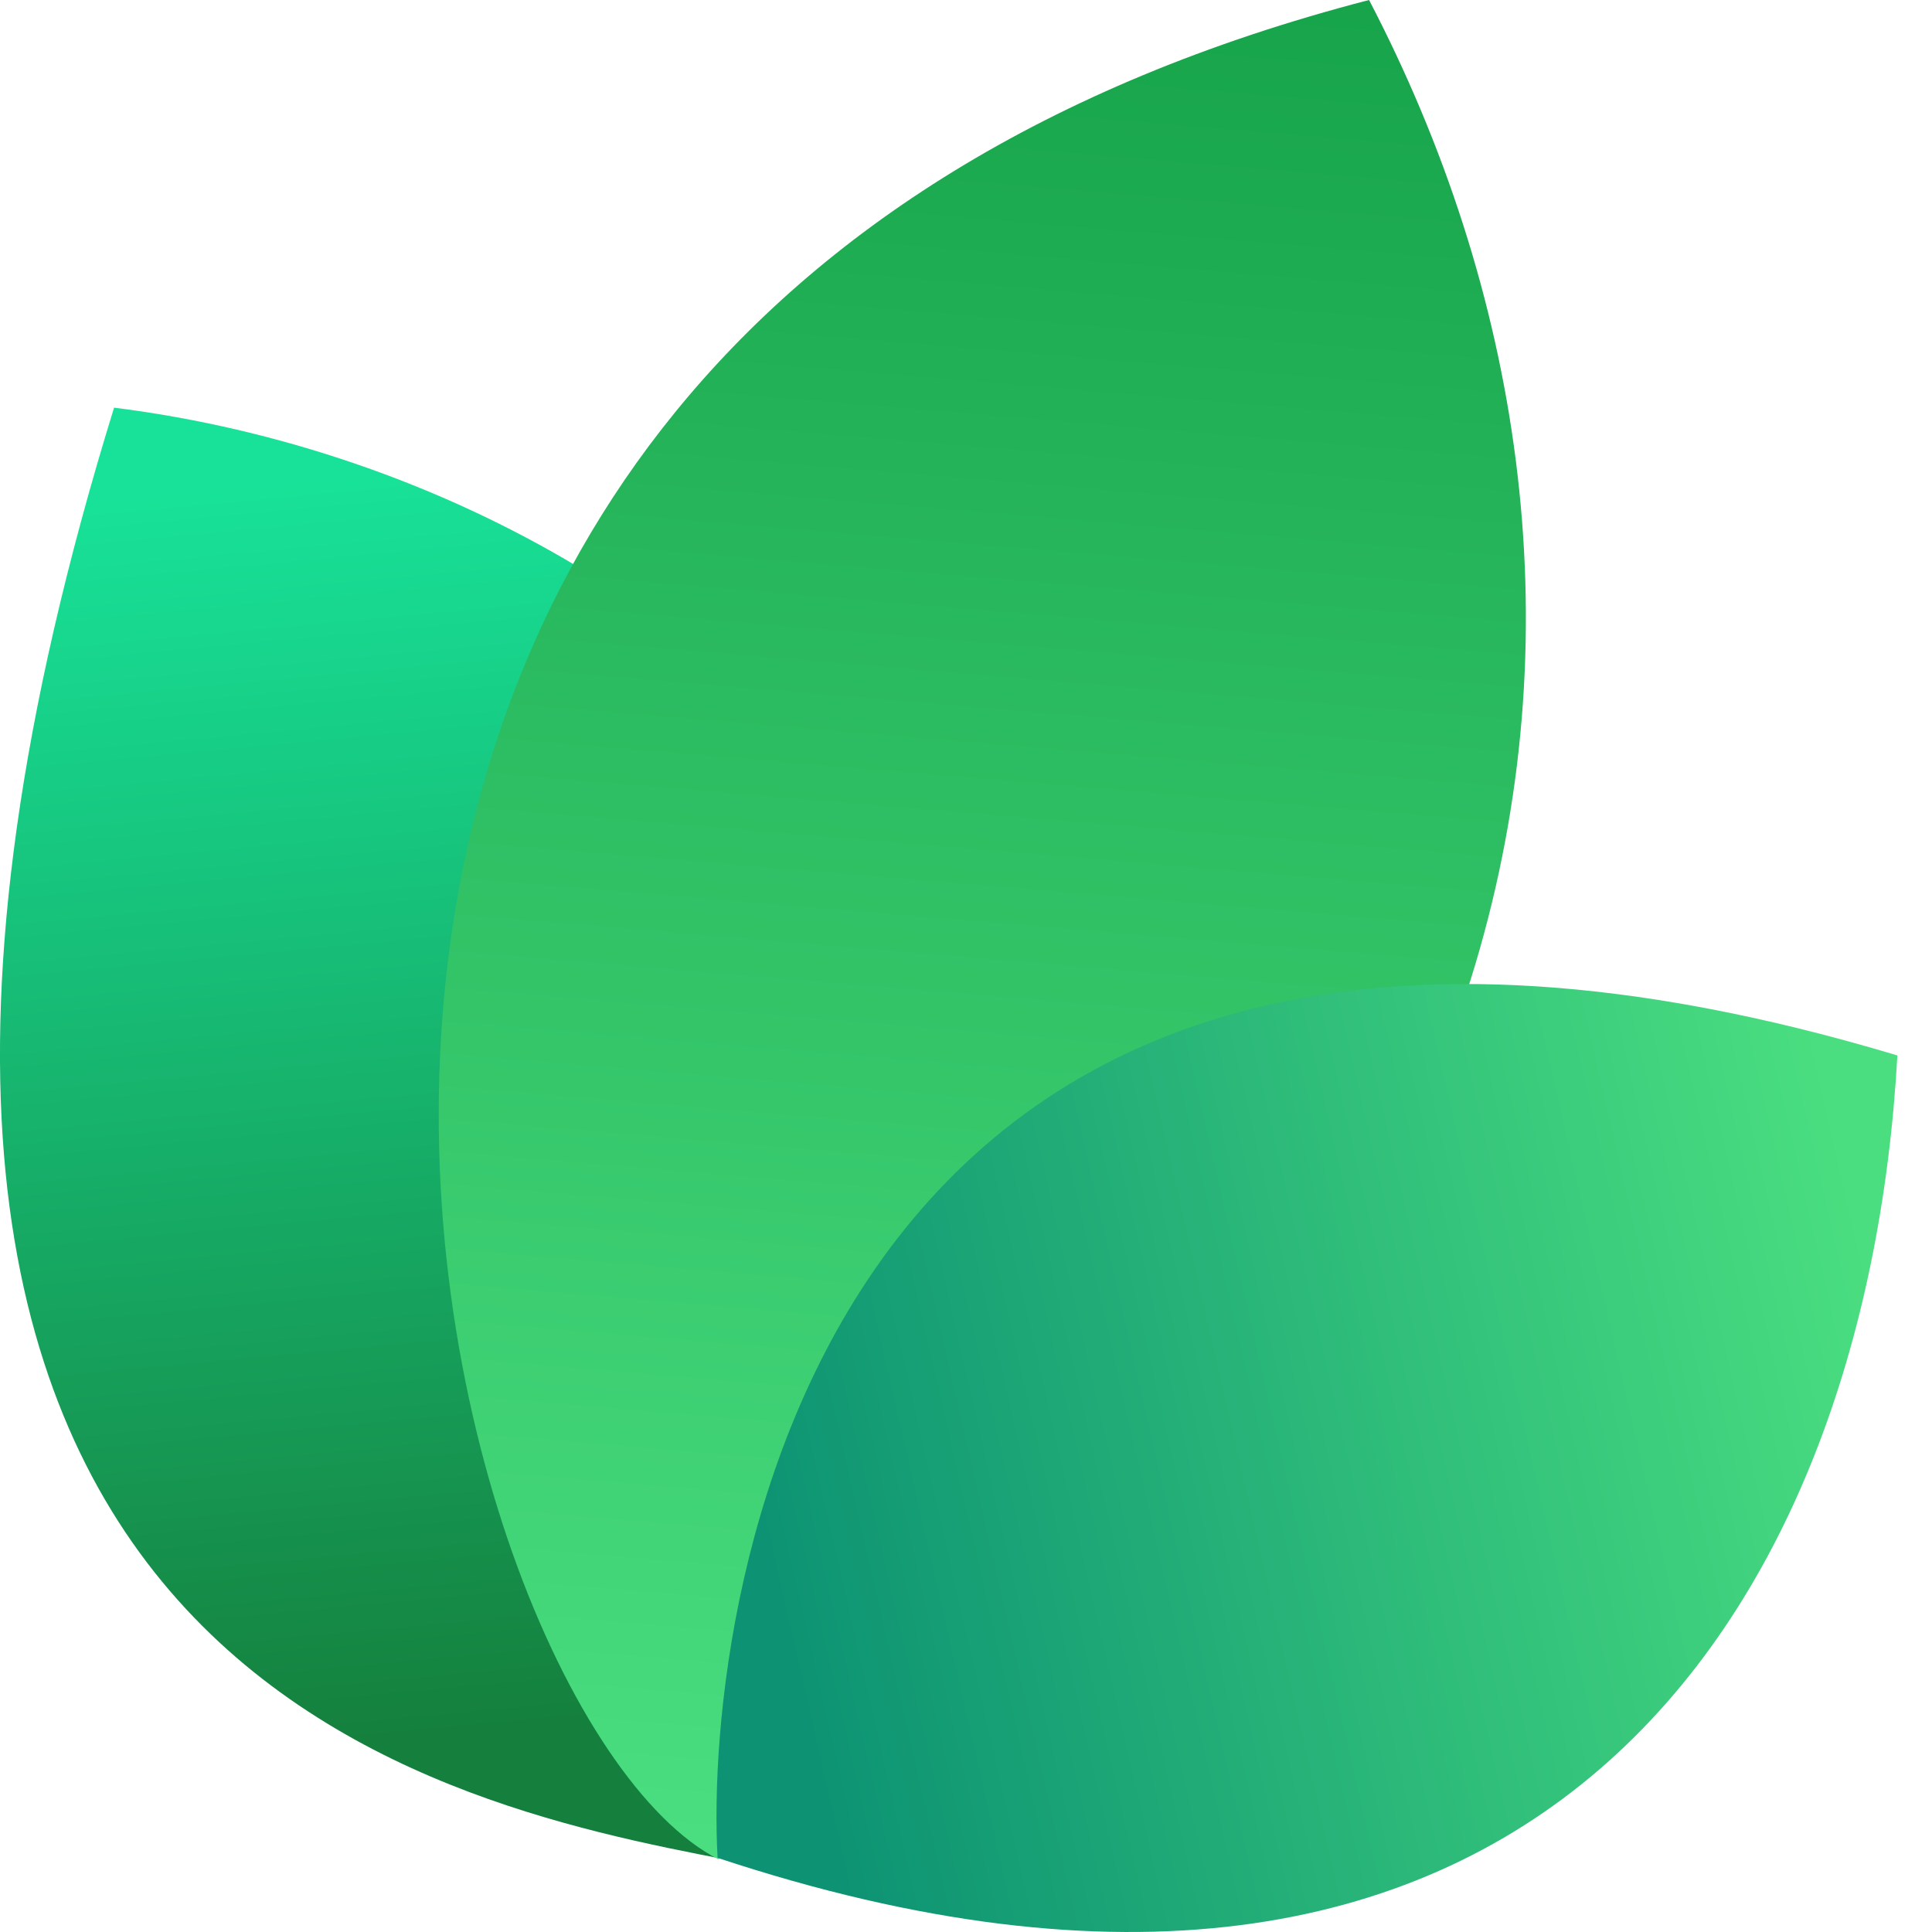
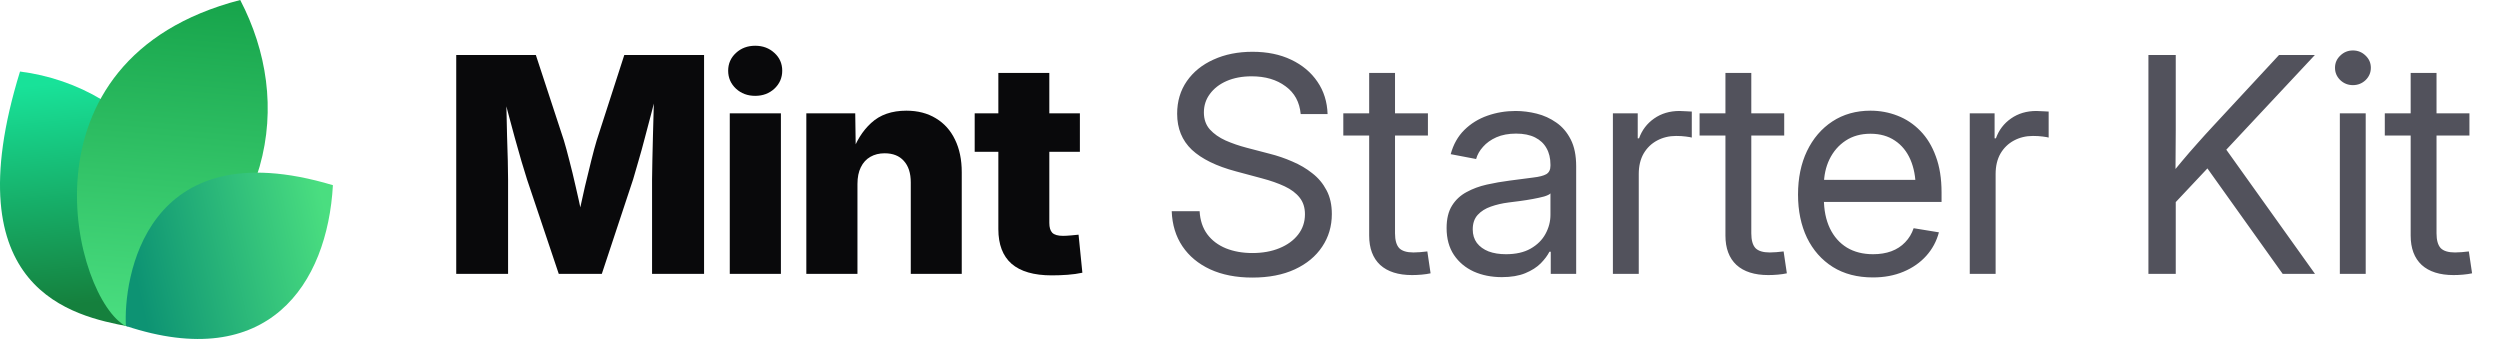
- <svg xmlns="http://www.w3.org/2000/svg" width="24" height="24" viewBox="0 0 24 24" fill="none">
-   <path d="M9.061 23.108C5.268 22.377 -3.391 20.627 1.417 5.064C9.634 6.099 16.973 14.064 9.061 23.108Z" fill="url(#paint0_linear_17557_2021)" />
-   <path d="M8.919 23.094C5.276 21.222 0.784 4.209 17.007 0C20.757 7.193 19.621 16.545 8.919 23.094Z" fill="url(#paint1_linear_17557_2021)" />
-   <path d="M8.914 23.079C8.735 19.882 10.159 9.085 23.57 13.111C23.181 20.123 18.984 26.418 8.914 23.079Z" fill="url(#paint2_linear_17557_2021)" />
+ <svg xmlns="http://www.w3.org/2000/svg" width="177" height="24" viewBox="0 0 177 24" fill="none">
+   <path d="M9.061 23.108C5.268 22.377 -3.391 20.627 1.417 5.064C9.634 6.099 16.973 14.064 9.061 23.108Z" fill="url(#paint0_linear_17557_2020)" />
+   <path d="M8.919 23.094C5.276 21.222 0.784 4.209 17.007 0C20.757 7.193 19.621 16.545 8.919 23.094Z" fill="url(#paint1_linear_17557_2020)" />
+   <path d="M8.914 23.079C8.735 19.882 10.159 9.085 23.57 13.111C23.181 20.123 18.984 26.418 8.914 23.079Z" fill="url(#paint2_linear_17557_2020)" />
+   <path d="M32.301 19.392V3.894H37.938L39.925 9.948C40.036 10.315 40.164 10.787 40.31 11.362C40.462 11.938 40.611 12.552 40.757 13.204C40.91 13.855 41.048 14.483 41.173 15.086C41.305 15.682 41.412 16.192 41.495 16.615H40.695C40.771 16.192 40.871 15.682 40.996 15.086C41.128 14.49 41.267 13.866 41.412 13.214C41.565 12.562 41.714 11.948 41.86 11.373C42.005 10.79 42.133 10.315 42.244 9.948L44.2 3.894H49.848V19.392H46.166V12.704C46.166 12.357 46.173 11.917 46.187 11.383C46.2 10.849 46.214 10.27 46.228 9.646C46.249 9.022 46.266 8.391 46.28 7.753C46.301 7.115 46.311 6.519 46.311 5.964H46.623C46.485 6.561 46.332 7.181 46.166 7.826C45.999 8.471 45.833 9.102 45.666 9.719C45.507 10.336 45.351 10.901 45.198 11.414C45.053 11.928 44.928 12.357 44.824 12.704L42.608 19.392H39.561L37.314 12.704C37.203 12.357 37.072 11.928 36.919 11.414C36.773 10.901 36.614 10.34 36.441 9.729C36.274 9.112 36.104 8.481 35.931 7.836C35.764 7.192 35.608 6.567 35.463 5.964H35.827C35.834 6.512 35.844 7.105 35.858 7.743C35.872 8.374 35.886 9.005 35.9 9.636C35.92 10.26 35.938 10.839 35.952 11.373C35.965 11.907 35.972 12.351 35.972 12.704V19.392H32.301ZM51.668 19.392V8.024H55.288V19.392H51.668ZM53.468 6.786C52.927 6.786 52.473 6.616 52.105 6.276C51.738 5.93 51.554 5.507 51.554 5.007C51.554 4.508 51.738 4.088 52.105 3.749C52.473 3.409 52.927 3.239 53.468 3.239C54.009 3.239 54.463 3.409 54.83 3.749C55.198 4.082 55.382 4.501 55.382 5.007C55.382 5.507 55.198 5.93 54.83 6.276C54.463 6.616 54.009 6.786 53.468 6.786ZM60.708 13.027V19.392H57.088V8.024H60.551L60.593 10.967H60.281C60.593 10.024 61.061 9.268 61.685 8.7C62.309 8.124 63.138 7.836 64.171 7.836C64.975 7.836 65.672 8.017 66.262 8.377C66.851 8.731 67.302 9.234 67.614 9.885C67.933 10.537 68.092 11.307 68.092 12.194V19.392H64.483V12.912C64.483 12.26 64.32 11.754 63.994 11.394C63.675 11.033 63.221 10.853 62.632 10.853C62.25 10.853 61.914 10.936 61.623 11.102C61.332 11.269 61.106 11.515 60.947 11.841C60.787 12.16 60.708 12.555 60.708 13.027ZM76.456 8.024V10.749H69.008V8.024H76.456ZM70.683 5.163H74.292V15.783C74.292 16.102 74.361 16.334 74.5 16.48C74.646 16.625 74.899 16.698 75.259 16.698C75.405 16.698 75.596 16.688 75.831 16.667C76.074 16.646 76.251 16.629 76.362 16.615L76.632 19.309C76.313 19.378 75.963 19.427 75.582 19.455C75.207 19.482 74.836 19.496 74.469 19.496C73.2 19.496 72.25 19.222 71.619 18.674C70.995 18.127 70.683 17.308 70.683 16.22V5.163Z" fill="#09090B" />
+   <path d="M88.667 19.652C87.523 19.652 86.528 19.458 85.682 19.07C84.843 18.681 84.188 18.137 83.716 17.437C83.245 16.736 82.992 15.908 82.957 14.951H84.933C84.968 15.596 85.148 16.14 85.474 16.584C85.8 17.021 86.24 17.354 86.795 17.582C87.35 17.804 87.974 17.915 88.667 17.915C89.388 17.915 90.026 17.801 90.581 17.572C91.143 17.343 91.583 17.024 91.902 16.615C92.228 16.199 92.391 15.717 92.391 15.169C92.391 14.698 92.266 14.306 92.017 13.994C91.767 13.675 91.413 13.408 90.956 13.193C90.498 12.978 89.954 12.787 89.323 12.621L87.502 12.132C86.123 11.765 85.082 11.255 84.382 10.603C83.689 9.944 83.342 9.095 83.342 8.055C83.342 7.174 83.571 6.404 84.028 5.746C84.486 5.087 85.117 4.577 85.921 4.217C86.726 3.849 87.645 3.666 88.678 3.666C89.718 3.666 90.63 3.853 91.413 4.227C92.204 4.602 92.824 5.122 93.275 5.787C93.726 6.446 93.965 7.209 93.993 8.076H92.089C92.013 7.23 91.656 6.574 91.018 6.11C90.387 5.638 89.586 5.403 88.615 5.403C87.95 5.403 87.36 5.513 86.847 5.735C86.341 5.957 85.946 6.262 85.661 6.651C85.377 7.032 85.235 7.469 85.235 7.961C85.235 8.447 85.377 8.849 85.661 9.168C85.946 9.48 86.317 9.74 86.774 9.948C87.232 10.149 87.724 10.319 88.251 10.457L89.884 10.884C90.439 11.023 90.977 11.206 91.496 11.435C92.023 11.657 92.495 11.934 92.911 12.267C93.334 12.593 93.67 12.995 93.92 13.474C94.17 13.945 94.294 14.504 94.294 15.149C94.294 16.015 94.066 16.788 93.608 17.468C93.157 18.148 92.512 18.681 91.673 19.07C90.834 19.458 89.832 19.652 88.667 19.652ZM101.097 8.024V9.594H95.106V8.024H101.097ZM96.937 5.163H98.767V16.521C98.767 17 98.865 17.347 99.059 17.562C99.26 17.77 99.6 17.874 100.078 17.874C100.21 17.874 100.366 17.867 100.546 17.853C100.733 17.832 100.903 17.815 101.056 17.801L101.285 19.351C101.097 19.392 100.886 19.423 100.65 19.444C100.414 19.465 100.189 19.475 99.974 19.475C98.996 19.475 98.244 19.236 97.717 18.758C97.197 18.272 96.937 17.579 96.937 16.677V5.163ZM106.33 19.621C105.595 19.621 104.932 19.489 104.343 19.226C103.754 18.955 103.285 18.564 102.939 18.05C102.592 17.53 102.419 16.896 102.419 16.147C102.419 15.495 102.547 14.965 102.804 14.556C103.06 14.146 103.403 13.828 103.833 13.599C104.263 13.363 104.742 13.186 105.269 13.068C105.796 12.95 106.333 12.857 106.881 12.787C107.574 12.69 108.132 12.617 108.555 12.569C108.978 12.52 109.287 12.441 109.481 12.33C109.675 12.212 109.772 12.014 109.772 11.737V11.654C109.772 11.203 109.679 10.815 109.492 10.489C109.311 10.163 109.041 9.91 108.68 9.729C108.32 9.549 107.872 9.459 107.338 9.459C106.805 9.459 106.34 9.546 105.945 9.719C105.556 9.892 105.241 10.118 104.998 10.395C104.755 10.665 104.593 10.953 104.509 11.258L102.71 10.915C102.897 10.222 103.22 9.65 103.677 9.199C104.135 8.748 104.679 8.412 105.31 8.19C105.941 7.968 106.607 7.857 107.307 7.857C107.8 7.857 108.295 7.92 108.795 8.044C109.301 8.169 109.765 8.381 110.188 8.679C110.611 8.97 110.951 9.369 111.208 9.875C111.464 10.374 111.593 11.005 111.593 11.768V19.392H109.793V17.822H109.7C109.568 18.085 109.363 18.359 109.086 18.643C108.809 18.921 108.444 19.153 107.994 19.34C107.543 19.527 106.988 19.621 106.33 19.621ZM106.621 17.998C107.321 17.998 107.904 17.867 108.368 17.603C108.84 17.333 109.19 16.986 109.419 16.563C109.654 16.133 109.772 15.682 109.772 15.211V13.692C109.703 13.769 109.554 13.841 109.325 13.911C109.096 13.973 108.829 14.032 108.524 14.088C108.226 14.143 107.921 14.192 107.609 14.233C107.304 14.275 107.033 14.309 106.798 14.337C106.354 14.393 105.938 14.49 105.549 14.628C105.168 14.76 104.86 14.954 104.624 15.211C104.388 15.467 104.27 15.811 104.27 16.241C104.27 16.615 104.367 16.934 104.561 17.198C104.762 17.461 105.04 17.662 105.393 17.801C105.747 17.933 106.156 17.998 106.621 17.998ZM114.193 19.392V8.024H115.951V9.792H116.045C116.253 9.209 116.61 8.741 117.116 8.388C117.622 8.034 118.219 7.857 118.905 7.857C119.058 7.857 119.217 7.864 119.384 7.878C119.55 7.885 119.682 7.892 119.779 7.899V9.74C119.716 9.719 119.578 9.695 119.363 9.667C119.155 9.639 118.922 9.625 118.666 9.625C118.174 9.625 117.726 9.733 117.324 9.948C116.922 10.163 116.603 10.471 116.367 10.874C116.138 11.276 116.024 11.758 116.024 12.319V19.392H114.193ZM126.322 8.024V9.594H120.33V8.024H126.322ZM122.161 5.163H123.992V16.521C123.992 17 124.089 17.347 124.283 17.562C124.484 17.77 124.824 17.874 125.302 17.874C125.434 17.874 125.59 17.867 125.77 17.853C125.958 17.832 126.127 17.815 126.28 17.801L126.509 19.351C126.322 19.392 126.11 19.423 125.874 19.444C125.639 19.465 125.413 19.475 125.198 19.475C124.221 19.475 123.468 19.236 122.941 18.758C122.421 18.272 122.161 17.579 122.161 16.677V5.163ZM132.604 19.642C131.502 19.642 130.555 19.396 129.765 18.903C128.974 18.404 128.364 17.714 127.934 16.834C127.511 15.946 127.3 14.927 127.3 13.775C127.3 12.611 127.511 11.584 127.934 10.697C128.364 9.802 128.964 9.102 129.734 8.596C130.51 8.089 131.408 7.836 132.428 7.836C133.1 7.836 133.738 7.954 134.341 8.19C134.952 8.426 135.489 8.783 135.954 9.261C136.425 9.74 136.793 10.343 137.056 11.071C137.327 11.792 137.462 12.645 137.462 13.63V14.296H128.433V12.735H136.463L135.631 13.297C135.631 12.541 135.506 11.876 135.257 11.3C135.007 10.725 134.643 10.277 134.165 9.958C133.686 9.632 133.107 9.469 132.428 9.469C131.748 9.469 131.162 9.632 130.67 9.958C130.177 10.284 129.796 10.725 129.526 11.279C129.262 11.827 129.13 12.441 129.13 13.12V14.046C129.13 14.864 129.273 15.572 129.557 16.168C129.841 16.757 130.243 17.211 130.763 17.53C131.283 17.842 131.901 17.998 132.615 17.998C133.093 17.998 133.523 17.929 133.905 17.79C134.293 17.645 134.619 17.433 134.882 17.156C135.153 16.879 135.354 16.546 135.486 16.157L137.275 16.449C137.108 17.08 136.81 17.634 136.38 18.113C135.95 18.591 135.413 18.966 134.768 19.236C134.123 19.507 133.402 19.642 132.604 19.642ZM139.459 19.392V8.024H141.217V9.792H141.311C141.519 9.209 141.876 8.741 142.382 8.388C142.888 8.034 143.485 7.857 144.171 7.857C144.324 7.857 144.483 7.864 144.649 7.878C144.816 7.885 144.948 7.892 145.045 7.899V9.74C144.982 9.719 144.844 9.695 144.629 9.667C144.421 9.639 144.188 9.625 143.932 9.625C143.439 9.625 142.992 9.733 142.59 9.948C142.188 10.163 141.869 10.471 141.633 10.874C141.404 11.276 141.29 11.758 141.29 12.319V19.392H139.459ZM153.429 14.961V12.715C153.783 12.257 154.136 11.82 154.49 11.404C154.844 10.981 155.204 10.565 155.572 10.156C155.939 9.74 156.314 9.327 156.695 8.918L161.355 3.894H163.893L157.277 10.967H157.184L153.429 14.961ZM152.108 19.392V3.894H154.043V9.241L154.022 12.559L154.043 13.505V19.392H152.108ZM161.615 19.392L155.967 11.477L157.173 9.969L163.903 19.392H161.615ZM165.661 19.392V8.024H167.492V19.392H165.661ZM166.587 6.027C166.24 6.027 165.942 5.909 165.692 5.673C165.443 5.43 165.318 5.139 165.318 4.799C165.318 4.459 165.443 4.172 165.692 3.936C165.942 3.693 166.24 3.572 166.587 3.572C166.934 3.572 167.232 3.693 167.482 3.936C167.731 4.172 167.856 4.459 167.856 4.799C167.856 5.139 167.731 5.43 167.482 5.673C167.232 5.909 166.934 6.027 166.587 6.027ZM174.836 8.024V9.594H168.844V8.024H174.836ZM170.675 5.163H172.506V16.521C172.506 17 172.603 17.347 172.797 17.562C172.998 17.77 173.338 17.874 173.816 17.874C173.948 17.874 174.104 17.867 174.284 17.853C174.472 17.832 174.641 17.815 174.794 17.801L175.023 19.351C174.836 19.392 174.624 19.423 174.388 19.444C174.153 19.465 173.927 19.475 173.712 19.475C172.735 19.475 171.982 19.236 171.455 18.758C170.935 18.272 170.675 17.579 170.675 16.677V5.163Z" fill="#52525C" />
  <defs>
-     <linearGradient id="paint0_linear_17557_2021" x1="3.776" y1="5.916" x2="5.232" y2="21.559" gradientUnits="userSpaceOnUse">
+     <linearGradient id="paint0_linear_17557_2020" x1="3.776" y1="5.916" x2="5.232" y2="21.559" gradientUnits="userSpaceOnUse">
      <stop stop-color="#18E299" />
      <stop offset="1" stop-color="#15803D" />
    </linearGradient>
-     <linearGradient id="paint1_linear_17557_2021" x1="12.171" y1="-0.718" x2="10.19" y2="22.983" gradientUnits="userSpaceOnUse">
+     <linearGradient id="paint1_linear_17557_2020" x1="12.171" y1="-0.718" x2="10.19" y2="22.983" gradientUnits="userSpaceOnUse">
      <stop stop-color="#16A34A" />
      <stop offset="1" stop-color="#4ADE80" />
    </linearGradient>
-     <linearGradient id="paint2_linear_17557_2021" x1="23.133" y1="15.353" x2="9.338" y2="18.52" gradientUnits="userSpaceOnUse">
+     <linearGradient id="paint2_linear_17557_2020" x1="23.133" y1="15.353" x2="9.338" y2="18.52" gradientUnits="userSpaceOnUse">
      <stop stop-color="#4ADE80" />
      <stop offset="1" stop-color="#0D9373" />
    </linearGradient>
  </defs>
</svg>
